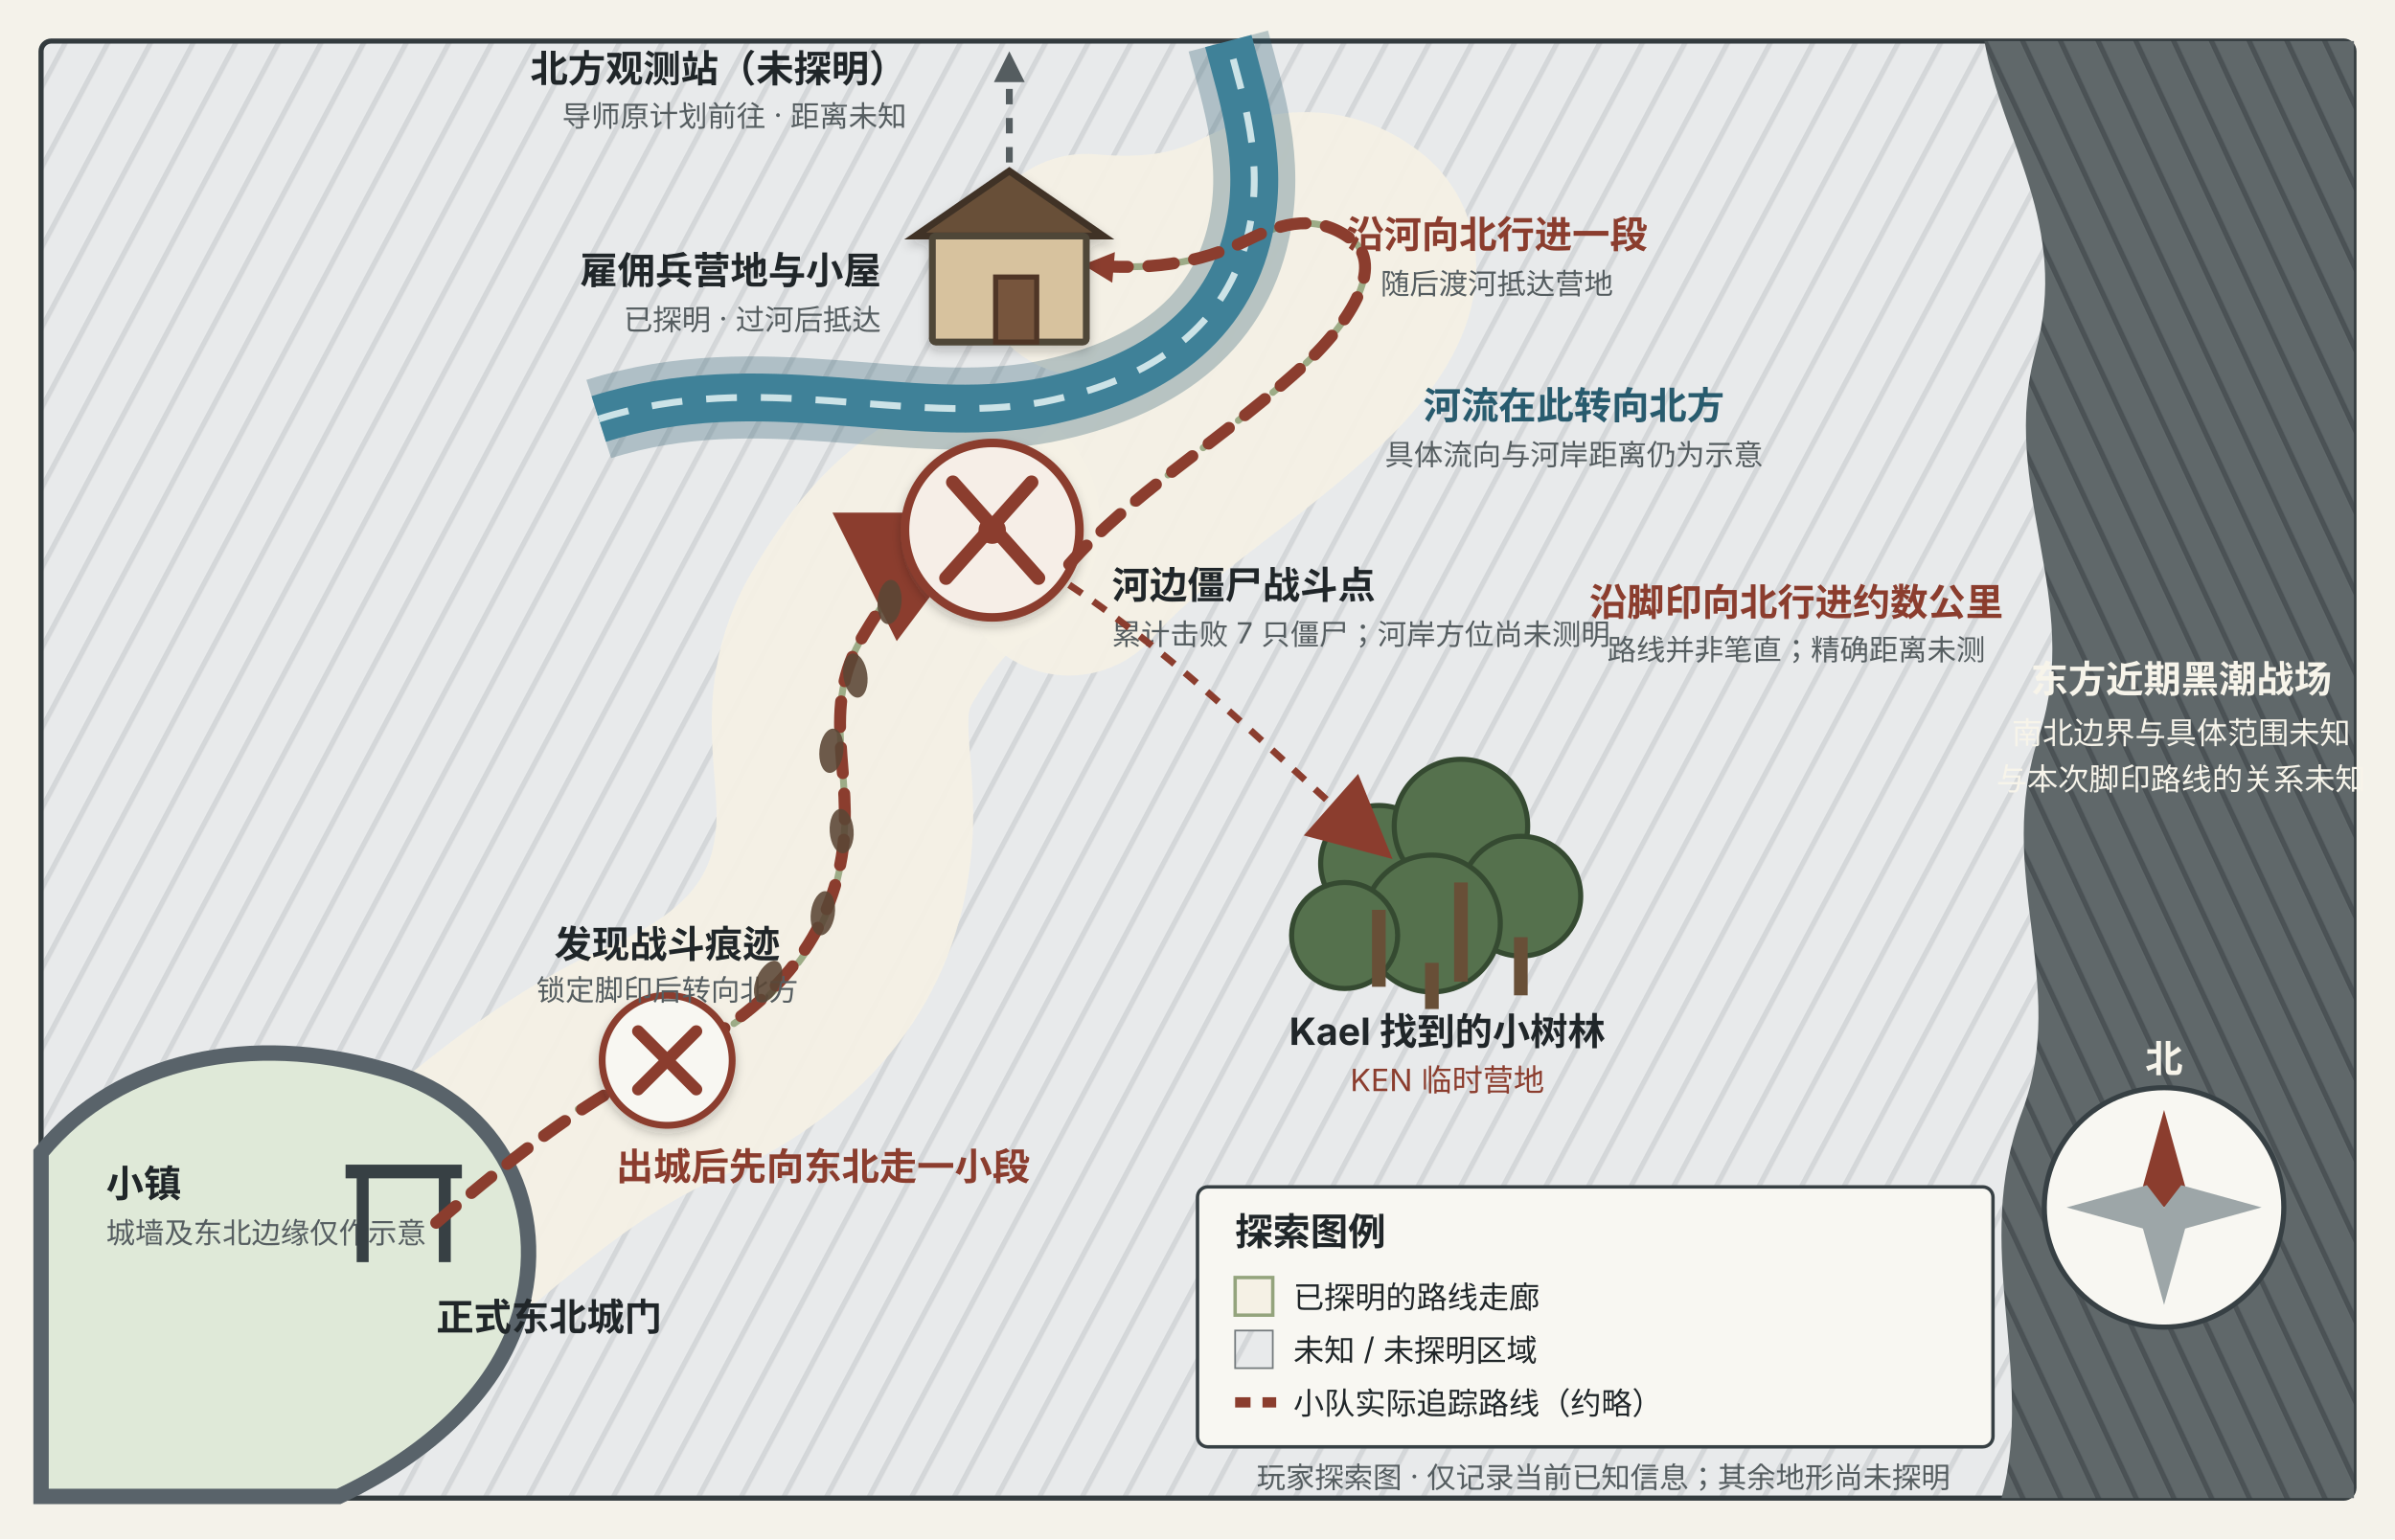
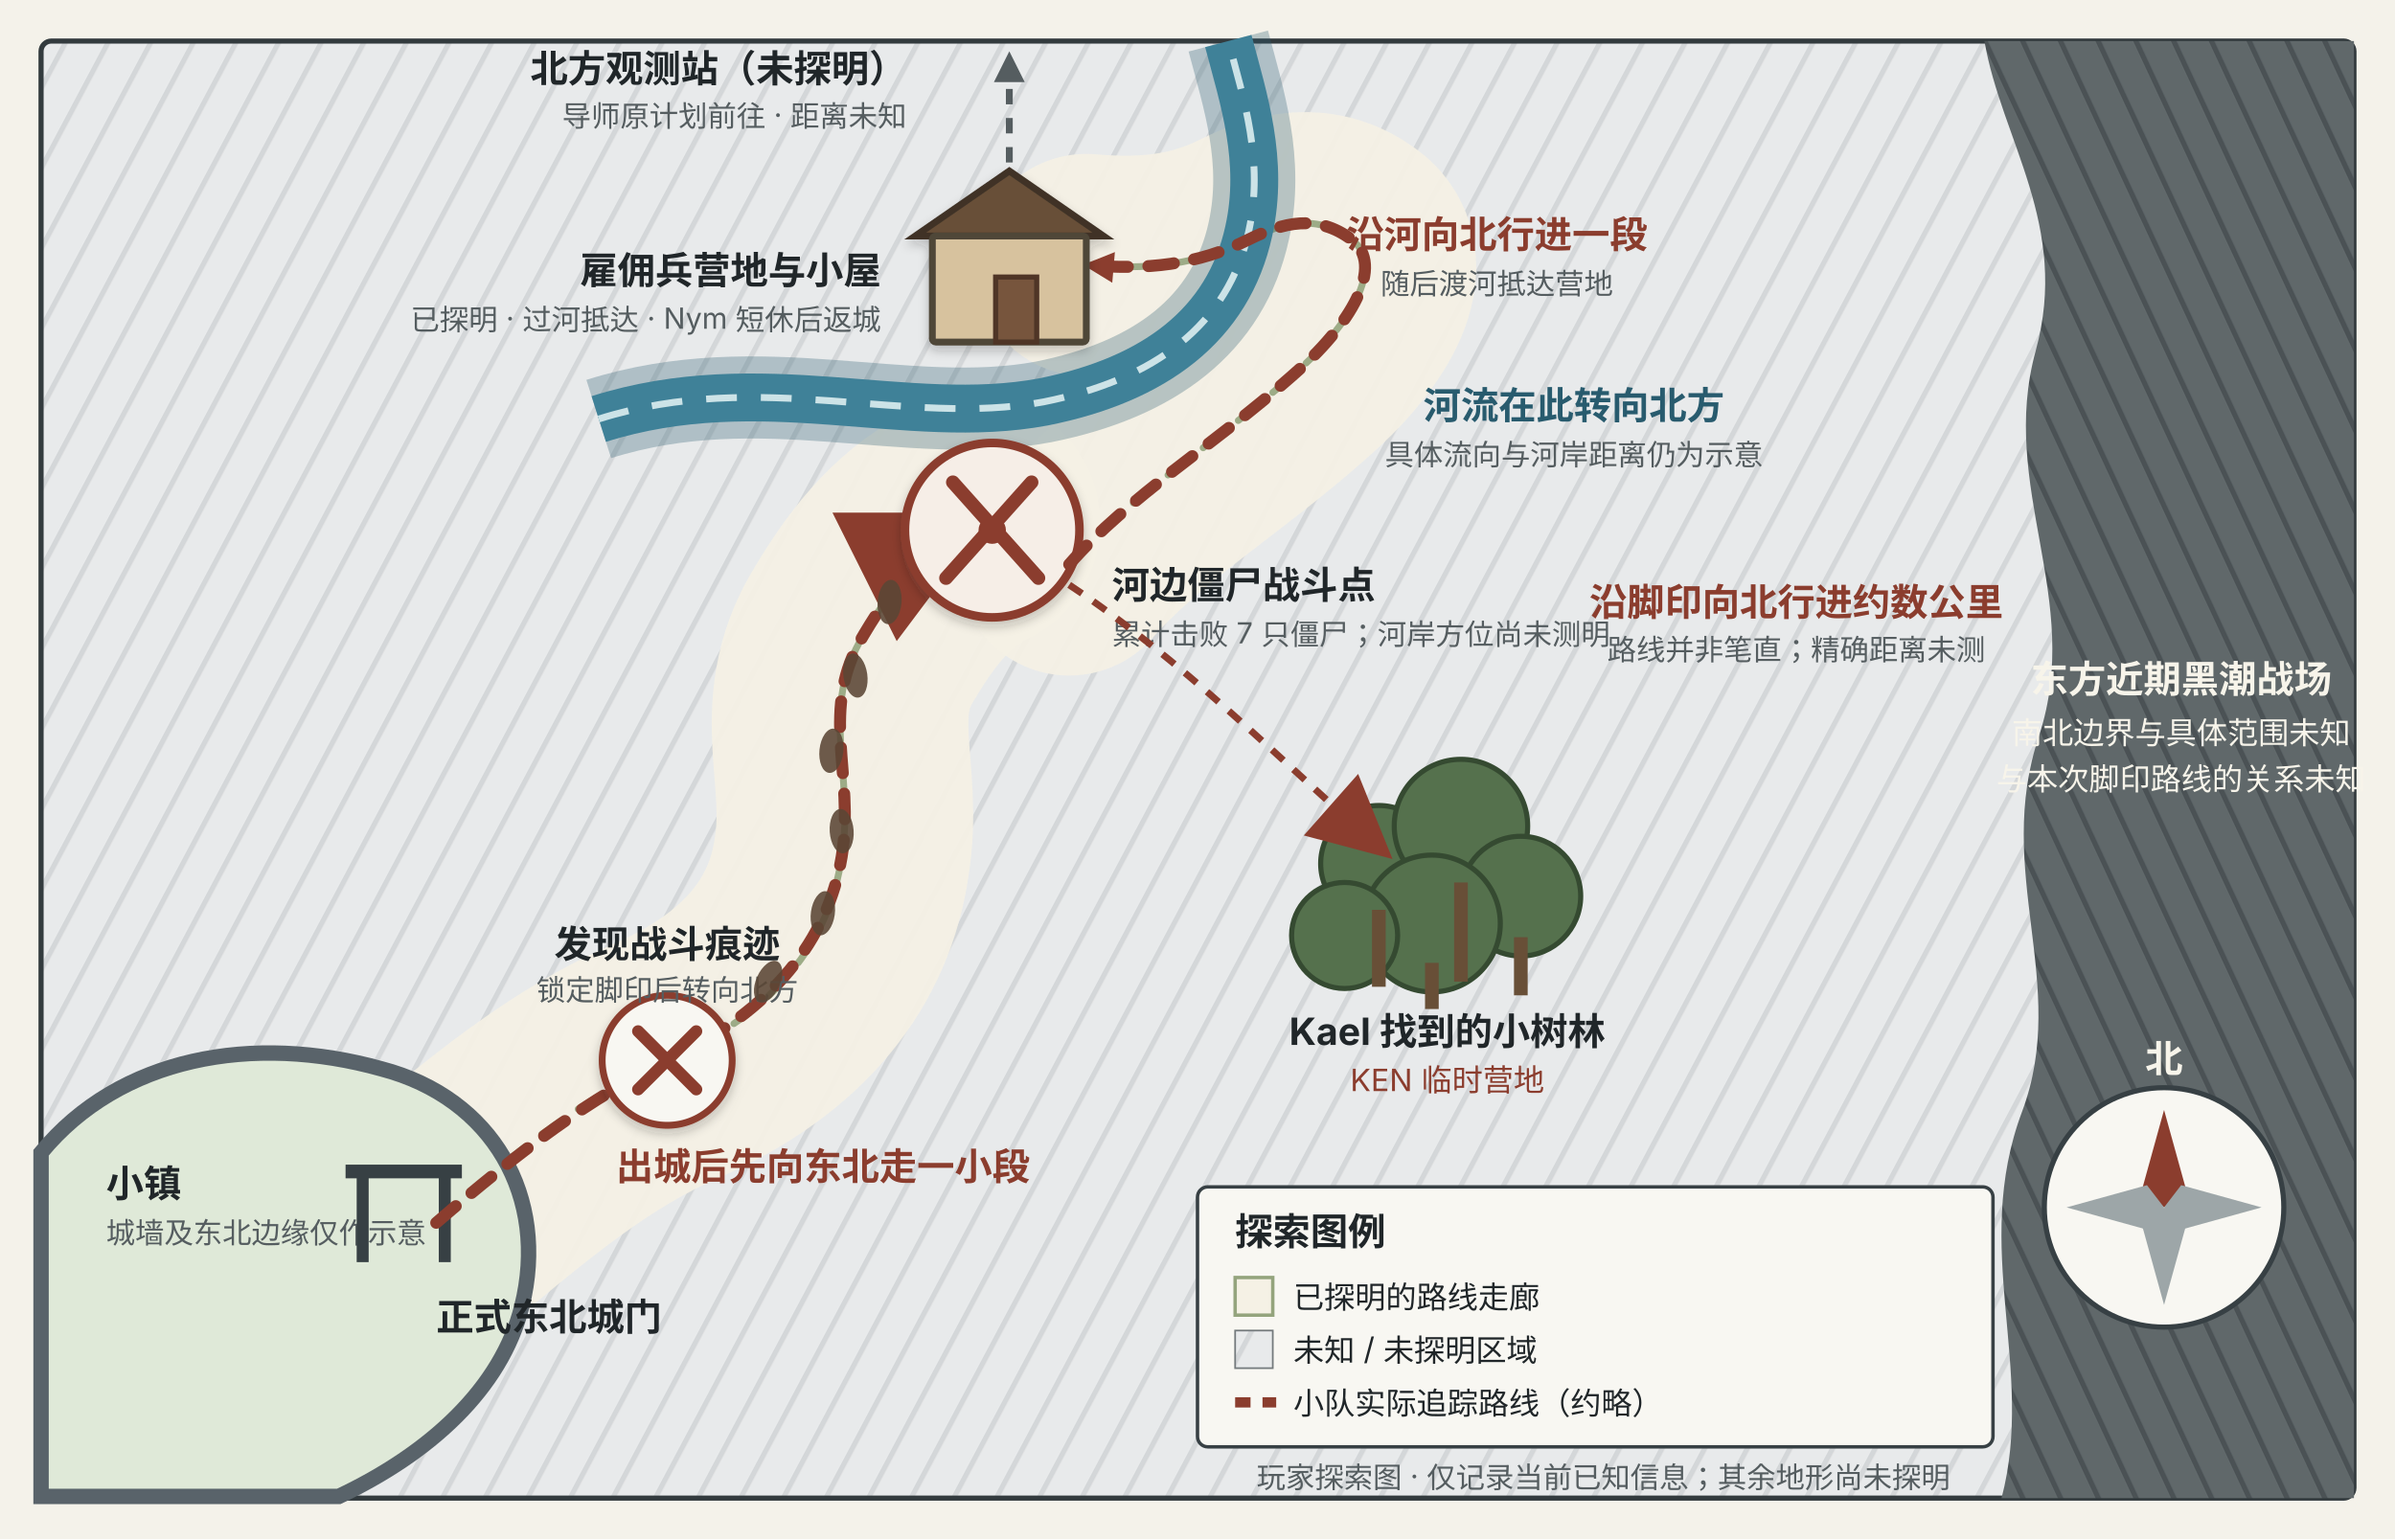
<svg xmlns="http://www.w3.org/2000/svg" width="1400" height="900" viewBox="0 0 1400 900" role="img" aria-labelledby="title desc">
  <defs>
    <pattern id="fog" width="22" height="22" patternUnits="userSpaceOnUse" patternTransform="rotate(28)">
      <rect width="22" height="22" fill="#e8eaeb" />
      <line x1="0" y1="0" x2="0" y2="22" stroke="#aeb3b5" stroke-width="6" opacity="0.34" />
    </pattern>
    <pattern id="warFog" width="20" height="20" patternUnits="userSpaceOnUse" patternTransform="rotate(-25)">
      <rect width="20" height="20" fill="#60686a" />
      <line x1="0" y1="0" x2="0" y2="20" stroke="#31383b" stroke-width="6" opacity="0.45" />
    </pattern>
    <marker id="arrow" markerWidth="12" markerHeight="12" refX="10" refY="6" orient="auto">
      <path d="M0,0 L12,6 L0,12 Z" fill="#8b3d2e" />
    </marker>
    <marker id="unknownArrow" markerWidth="18" markerHeight="18" refX="16" refY="9" orient="auto" markerUnits="userSpaceOnUse">
      <path d="M0,0 L18,9 L0,18 Z" fill="#555d60" />
    </marker>
    <marker id="routeArrow" markerWidth="18" markerHeight="18" refX="16" refY="9" orient="auto" markerUnits="userSpaceOnUse">
      <path d="M0,0 L18,9 L0,18 Z" fill="#8b3d2e" />
    </marker>
    <filter id="shadow" x="-30%" y="-30%" width="160%" height="160%">
      <feDropShadow dx="0" dy="3" stdDeviation="3" flood-color="#202629" flood-opacity="0.24" />
    </filter>
    <style>
      .label { font-family: Inter, "Noto Sans SC", "Microsoft YaHei", sans-serif; fill: #202629; letter-spacing: 0; }
      .small { font-size: 18px; }
      .medium { font-size: 22px; font-weight: 650; }
      .large { font-size: 34px; font-weight: 750; }
      .note { fill: #555d60; font-size: 17px; }
      .light { fill: #f7f4ea; }
      .accent { fill: #8b3d2e; }
      .water { fill: #285b6e; }
    </style>
  </defs>
  <rect width="1400" height="900" fill="#f4f2ea" />
  <rect x="24" y="24" width="1352" height="852" rx="6" fill="url(#fog)" stroke="#333b3e" stroke-width="3" />
  <path d="M1160 24 H1376 V876 H1170 C1190 800 1152 730 1182 650 C1210 575 1165 510 1192 430 C1218 350 1168 285 1190 205 C1210 132 1170 82 1160 24 Z" fill="url(#warFog)" />
  <text x="1275" y="405" text-anchor="middle" class="label medium light" style="fill:#f7f4ea">东方近期黑潮战场</text>
  <text x="1275" y="435" text-anchor="middle" class="label small light" style="fill:#f7f4ea">南北边界与具体范围未知</text>
  <text x="1275" y="462" text-anchor="middle" class="label small light" style="fill:#f7f4ea">与本次脚印路线的关系未知</text>
  <path d="M236 729 C300 674 340 642 390 620 C454 592 485 550 492 501 C500 452 478 415 505 371 C524 339 542 319 568 306" fill="none" stroke="#f5f1e5" stroke-width="150" stroke-linecap="round" stroke-linejoin="round" opacity="0.92" />
  <path d="M236 729 C300 674 340 642 390 620 C454 592 485 550 492 501 C500 452 478 415 505 371 C524 339 542 319 568 306" fill="none" stroke="#94a47d" stroke-width="4" stroke-dasharray="14 12" stroke-linecap="round" opacity="0.9" />
  <path d="M625 330 C660 290 710 260 755 220 C790 190 810 155 790 140 C770 125 750 130 730 140 C700 155 670 158 635 155" fill="none" stroke="#f5f1e5" stroke-width="130" stroke-linecap="round" stroke-linejoin="round" opacity="0.92" />
  <path d="M625 330 C660 290 710 260 755 220 C790 190 810 155 790 140 C770 125 750 130 730 140 C700 155 670 158 635 155" fill="none" stroke="#94a47d" stroke-width="4" stroke-dasharray="14 12" stroke-linecap="round" opacity="0.9" />
  <path d="M24 875 V674 C70 618 148 604 223 625 C288 642 321 700 305 764 C293 812 251 850 198 875 Z" fill="#dfe9d8" stroke="#59636a" stroke-width="9" />
  <text x="62" y="700" class="label medium">小镇</text>
  <text x="62" y="727" class="label note">城墙及东北边缘仅作示意</text>
  <g transform="translate(236 718)">
    <path d="M-24 20 V-33 H24 V20" fill="none" stroke="#374044" stroke-width="7" />
    <path d="M-34 -33 H34" stroke="#374044" stroke-width="8" />
  </g>
  <text x="255" y="778" class="label medium">正式东北城门</text>
  <path d="M255 715 C305 672 345 642 390 620 C452 591 484 549 492 501 C500 452 478 415 505 371 C524 339 542 319 568 306" fill="none" stroke="#8b3d2e" stroke-width="7" stroke-dasharray="15 12" stroke-linecap="round" stroke-linejoin="round" marker-end="url(#arrow)" />
  <g transform="translate(390 620)" filter="url(#shadow)">
    <circle r="38" fill="#f8f7f2" stroke="#8b3d2e" stroke-width="4" />
    <path d="M-17 -17 L17 17 M17 -17 L-17 17" stroke="#8b3d2e" stroke-width="7" stroke-linecap="round" />
  </g>
  <text x="390" y="560" text-anchor="middle" class="label medium">发现战斗痕迹</text>
  <text x="390" y="585" text-anchor="middle" class="label note">锁定脚印后转向北方</text>
  <g fill="#5b4635" opacity="0.88">
    <ellipse cx="449" cy="574" rx="7" ry="13" transform="rotate(24 449 574)" />
    <ellipse cx="481" cy="534" rx="7" ry="13" transform="rotate(8 481 534)" />
    <ellipse cx="492" cy="486" rx="7" ry="13" transform="rotate(-4 492 486)" />
    <ellipse cx="486" cy="439" rx="7" ry="13" transform="rotate(6 486 439)" />
    <ellipse cx="500" cy="395" rx="7" ry="13" transform="rotate(-8 500 395)" />
    <ellipse cx="520" cy="352" rx="7" ry="13" transform="rotate(5 520 352)" />
  </g>
  <text x="1050" y="360" text-anchor="middle" class="label medium accent" style="fill:#8b3d2e">沿脚印向北行进约数公里</text>
  <text x="1050" y="386" text-anchor="middle" class="label note">路线并非笔直；精确距离未测</text>
  <text x="360" y="690" class="label medium accent" style="fill:#8b3d2e">出城后先向东北走一小段</text>
  <path d="M350 245 C445 215 530 250 610 235 C675 222 718 190 730 135 C739 94 727 58 718 24" fill="none" stroke="#285b6e" stroke-width="48" opacity="0.30" />
  <path d="M350 245 C445 215 530 250 610 235 C675 222 718 190 730 135 C739 94 727 58 718 24" fill="none" stroke="#3f8198" stroke-width="28" />
  <path d="M350 245 C445 215 530 250 610 235 C675 222 718 190 730 135 C739 94 727 58 718 24" fill="none" stroke="#cce3e7" stroke-width="4" stroke-dasharray="18 14" />
  <text x="920" y="245" text-anchor="middle" class="label medium water" style="fill:#285b6e">河流在此转向北方</text>
  <text x="920" y="272" text-anchor="middle" class="label note">具体流向与河岸距离仍为示意</text>
  <g transform="translate(580 310)" filter="url(#shadow)">
    <circle r="51" fill="#f6eee7" stroke="#8b3d2e" stroke-width="5" />
    <path d="M-27 28 L23 -28 M-23 -28 L27 28" stroke="#8b3d2e" stroke-width="8" stroke-linecap="round" />
    <circle cx="0" cy="0" r="8" fill="#8b3d2e" />
  </g>
  <text x="650" y="350" class="label medium">河边僵尸战斗点</text>
  <text x="650" y="377" class="label note">累计击败 7 只僵尸；河岸方位尚未测明</text>
  <g transform="translate(806 505)">
    <g fill="#55714d" stroke="#354a31" stroke-width="3">
      <circle cx="0" cy="0" r="34" />
      <circle cx="48" cy="-22" r="39" />
      <circle cx="83" cy="19" r="35" />
      <circle cx="31" cy="35" r="40" />
      <circle cx="-20" cy="42" r="31" />
    </g>
    <g stroke="#684f37" stroke-width="8">
      <path d="M0 27 V72" />
      <path d="M48 11 V69" />
      <path d="M83 43 V77" />
      <path d="M31 58 V85" />
    </g>
  </g>
  <text x="846" y="611" text-anchor="middle" class="label medium">Kael 找到的小树林</text>
  <text x="846" y="638" text-anchor="middle" class="label small accent" style="fill:#8b3d2e">KEN 临时营地</text>
  <path d="M625 342 C690 385 748 444 808 497" fill="none" stroke="#8b3d2e" stroke-width="4" stroke-dasharray="9 8" marker-end="url(#arrow)" />
  <path d="M625 330 C660 290 710 260 755 220 C790 190 810 155 790 140 C770 125 750 130 730 140 C700 155 670 158 635 155" fill="none" stroke="#8b3d2e" stroke-width="7" stroke-dasharray="15 12" stroke-linecap="round" stroke-linejoin="round" marker-end="url(#routeArrow)" />
  <text x="875" y="145" text-anchor="middle" class="label medium accent" style="fill:#8b3d2e">沿河向北行进一段</text>
  <text x="875" y="172" text-anchor="middle" class="label note">随后渡河抵达营地</text>
  <g transform="translate(535 100)" filter="url(#shadow)">
    <path d="M0 38 L55 0 L110 38 Z" fill="#684f37" stroke="#3f3328" stroke-width="4" />
    <rect x="10" y="38" width="90" height="62" rx="2" fill="#d7c29e" stroke="#4f4639" stroke-width="4" />
    <rect x="47" y="62" width="24" height="38" fill="#77543d" stroke="#4f3628" stroke-width="3" />
  </g>
  <text x="515" y="166" text-anchor="end" class="label medium">雇佣兵营地与小屋</text>
-   <text x="515" y="193" text-anchor="end" class="label note">已探明 · 过河后抵达</text>
+   <text x="515" y="193" text-anchor="end" class="label note">已探明 · 过河抵达 · Nym 短休后返城</text>
  <path d="M590 95 V32" fill="none" stroke="#555d60" stroke-width="4" stroke-dasharray="9 8" marker-end="url(#unknownArrow)" />
  <text x="530" y="48" text-anchor="end" class="label medium">北方观测站（未探明）</text>
  <text x="530" y="74" text-anchor="end" class="label note">导师原计划前往 · 距离未知</text>
  <g transform="translate(1265 706)">
    <circle cx="0" cy="0" r="70" fill="#f8f7f2" stroke="#374044" stroke-width="3" />
    <path d="M0 -57 L13 -10 L0 0 L-13 -10 Z" fill="#8b3d2e" />
    <path d="M0 57 L13 10 L0 0 L-13 10 Z" fill="#9da6a8" />
    <path d="M-57 0 L-10 -13 L0 0 L-10 13 Z M57 0 L10 -13 L0 0 L10 13 Z" fill="#9da6a8" />
    <text x="0" y="-79" text-anchor="middle" class="label medium" style="fill:#f7f4ea">北</text>
  </g>
  <g transform="translate(700 694)">
    <rect width="465" height="152" rx="6" fill="#f8f7f2" stroke="#374044" stroke-width="2" />
    <text x="22" y="34" class="label medium">探索图例</text>
    <rect x="22" y="53" width="22" height="22" fill="#f5f1e5" stroke="#94a47d" stroke-width="2" />
    <text x="56" y="71" class="label small">已探明的路线走廊</text>
    <rect x="22" y="84" width="22" height="22" fill="url(#fog)" stroke="#747a7d" />
    <text x="56" y="102" class="label small">未知 / 未探明区域</text>
    <line x1="22" y1="126" x2="46" y2="126" stroke="#8b3d2e" stroke-width="6" stroke-dasharray="9 7" />
    <text x="56" y="133" class="label small">小队实际追踪路线（约略）</text>
  </g>
  <text x="1140" y="870" text-anchor="end" class="label note">玩家探索图 · 仅记录当前已知信息；其余地形尚未探明</text>
</svg>
